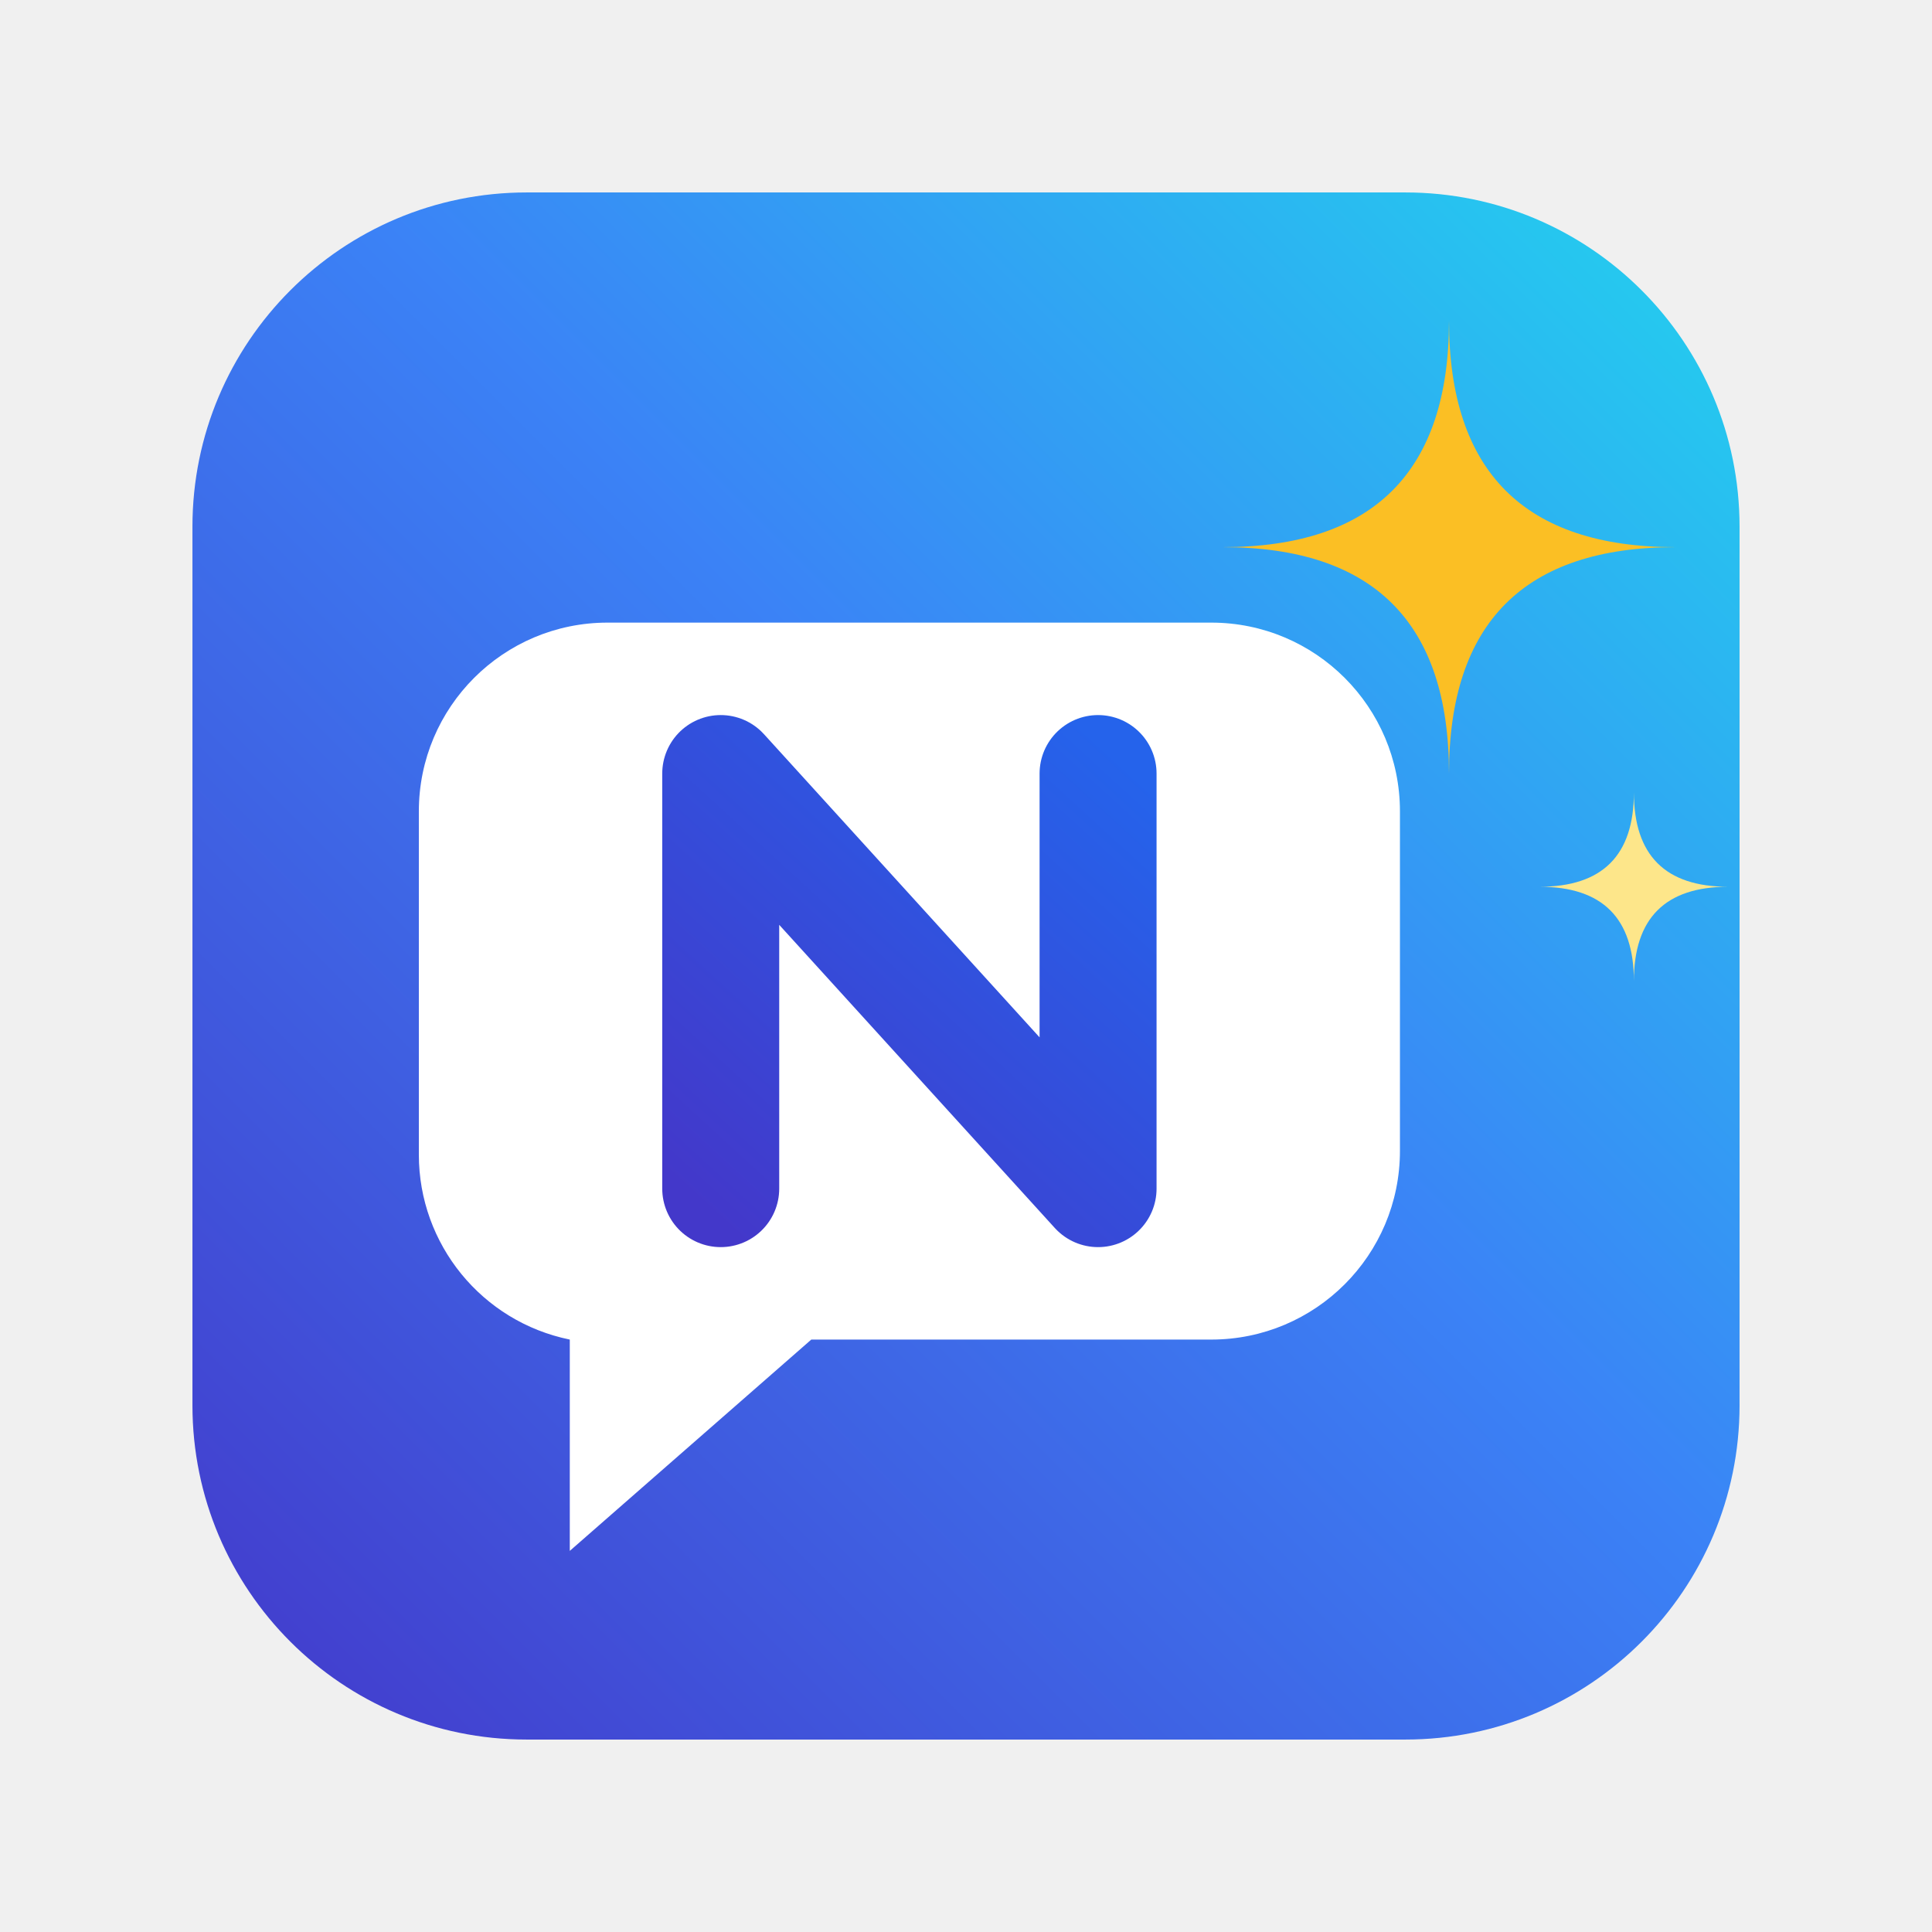
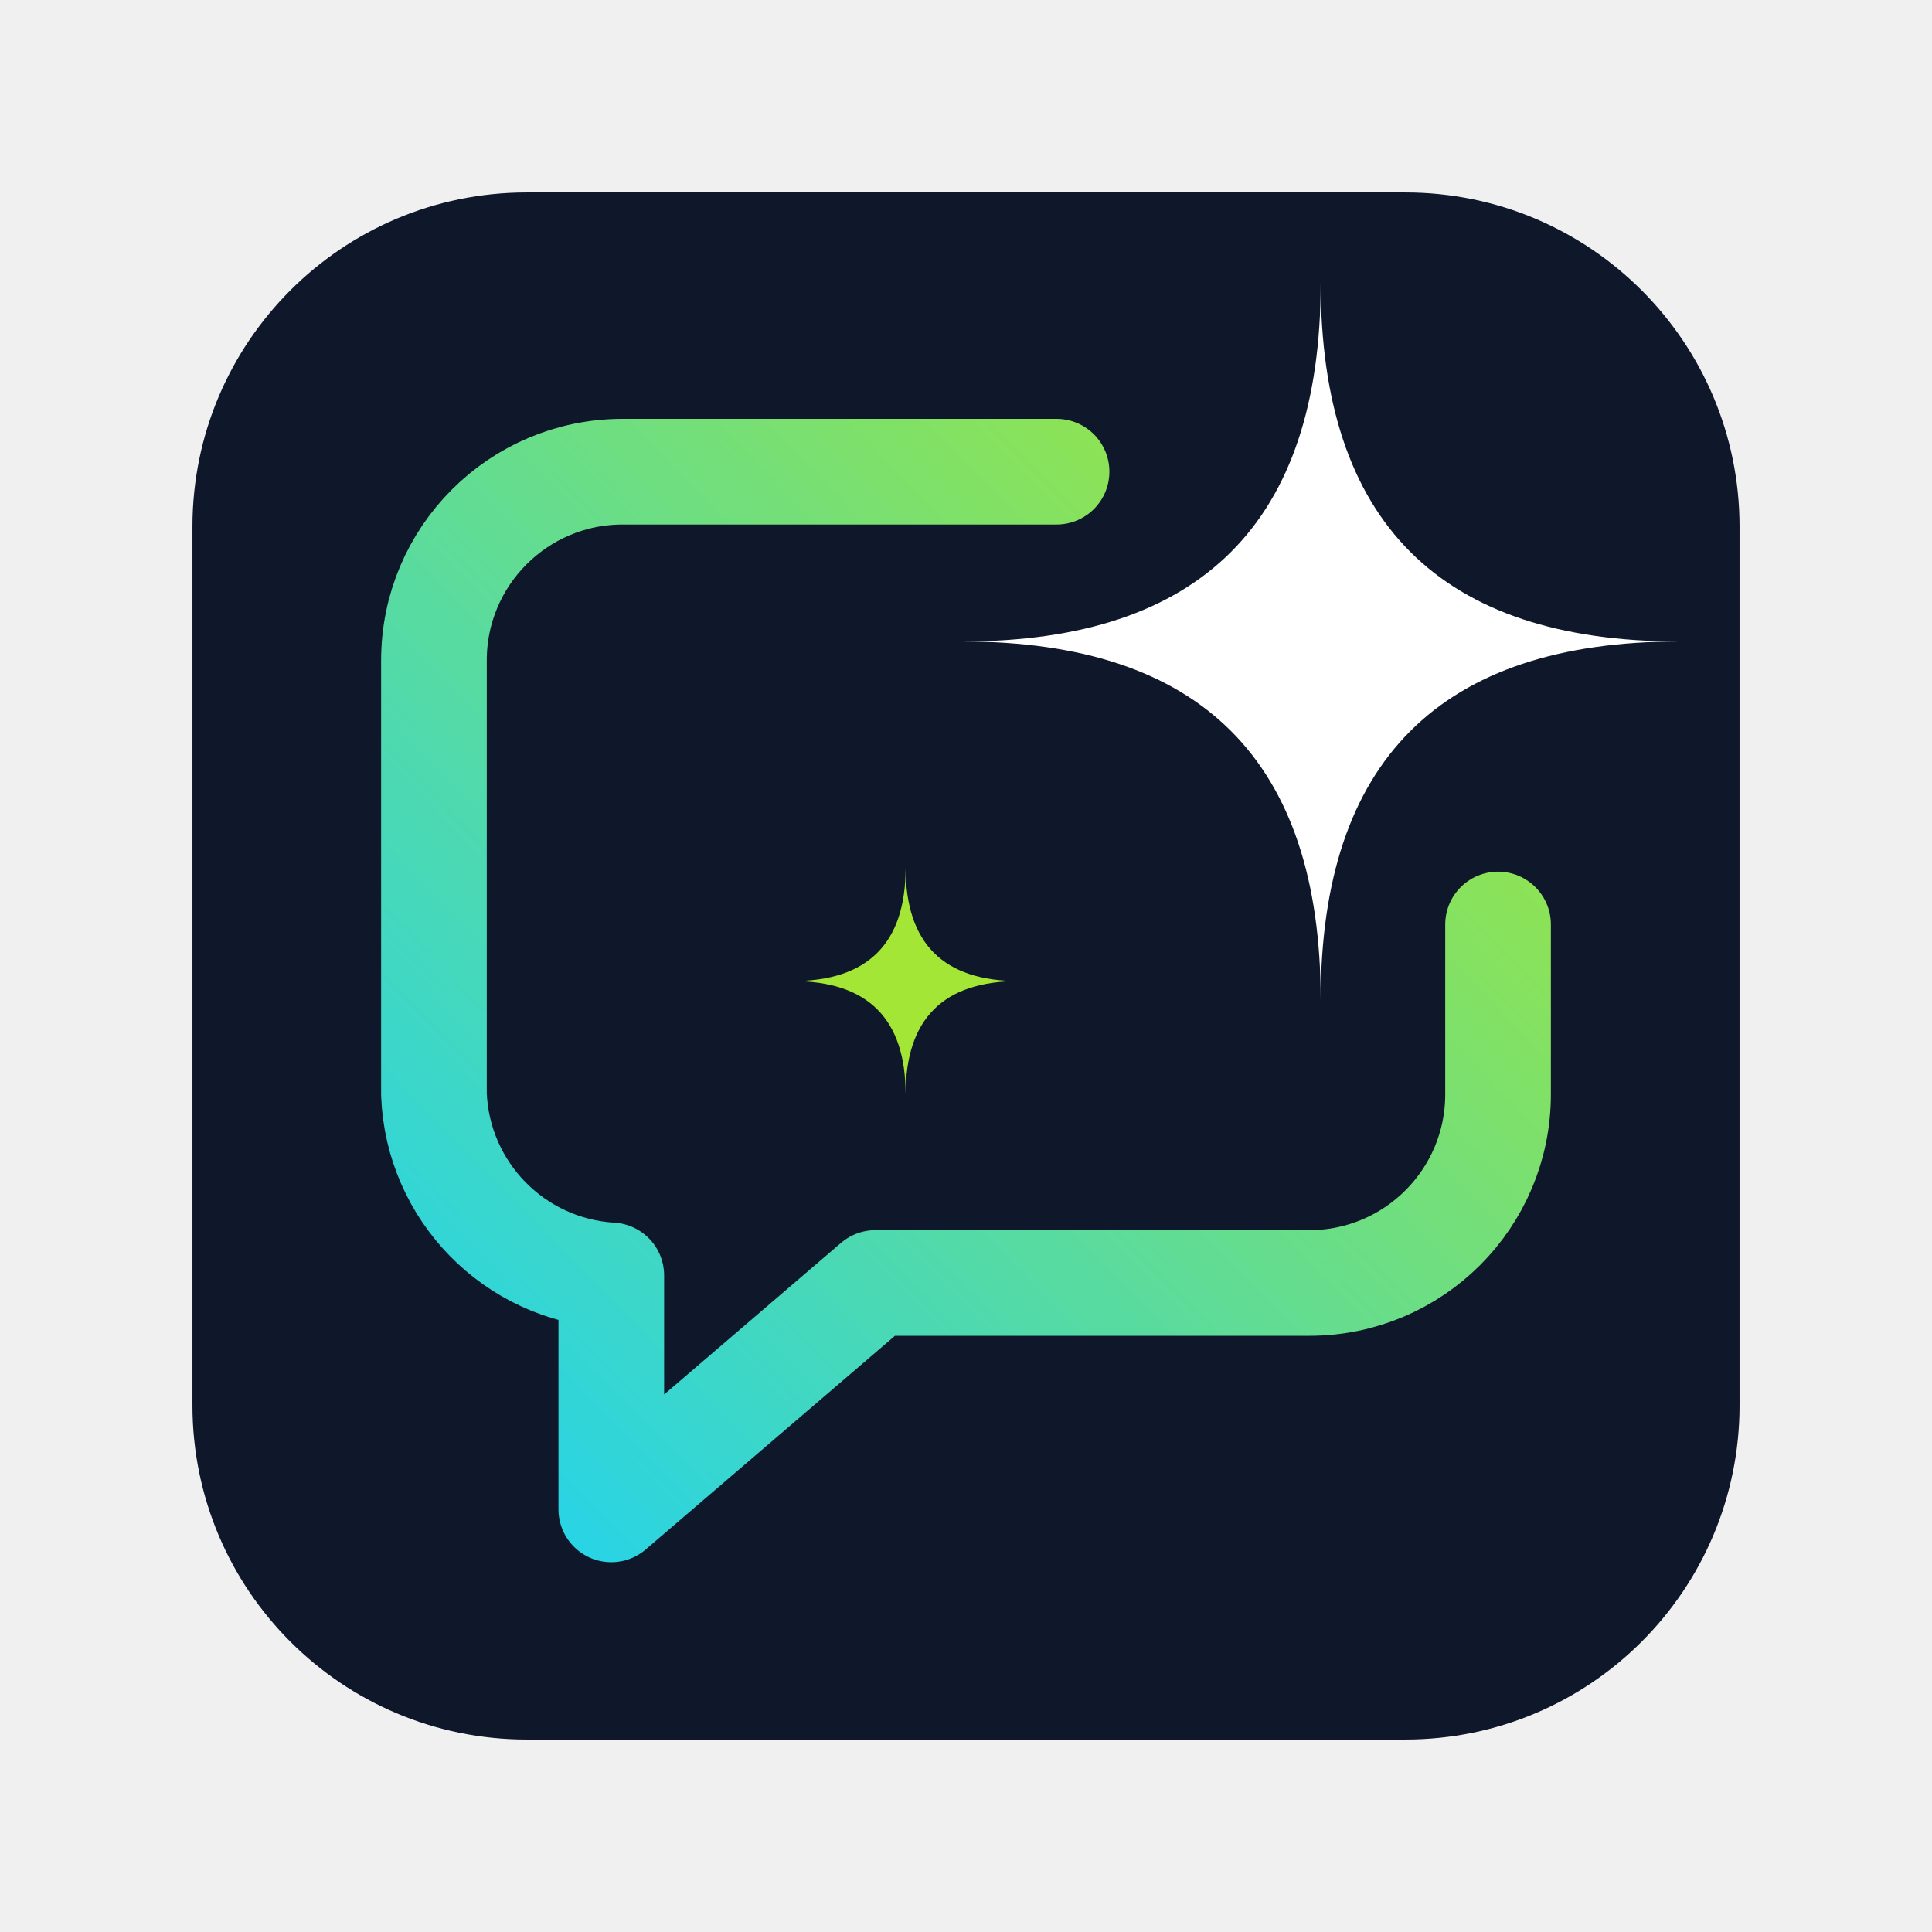
<svg xmlns="http://www.w3.org/2000/svg" viewBox="0 0 1024 1024">
  <defs>
-     <linearGradient id="bg" x1="102" y1="922" x2="922" y2="102" gradientUnits="userSpaceOnUse">
-       <stop offset="0" stop-color="#4338ca" />
-       <stop offset="0.55" stop-color="#3b82f6" />
-       <stop offset="1" stop-color="#22d3ee" />
-     </linearGradient>
-     <linearGradient id="ink" x1="372" y1="640" x2="592" y2="400" gradientUnits="userSpaceOnUse">
-       <stop offset="0" stop-color="#4338ca" />
-       <stop offset="1" stop-color="#2563eb" />
+     <linearGradient id="line" x1="230" y1="800" x2="794" y2="250" gradientUnits="userSpaceOnUse">
+       <stop offset="0" stop-color="#22d3ee" />
+       <stop offset="1" stop-color="#a3e635" />
    </linearGradient>
  </defs>
-   <rect fill="url(#bg)" x="102" y="102" width="820" height="820" rx="177.15" ry="177.15" />
-   <path fill="#ffffff" d="M322,330h320a100,100 0 0 1 100,100v180a100,100 0 0 1 -100,100h-212l-128,112v-112a100,100 0 0 1 -80,-98v-182a100,100 0 0 1 100,-100z" />
-   <path fill="none" stroke="url(#ink)" stroke-width="62" stroke-linecap="round" stroke-linejoin="round" d="M382,630v-220l200,220v-220" />
-   <path fill="#fbbf24" d="M768,170Q768,290 888,290Q768,290 768,410Q768,290 648,290Q768,290 768,170z" />
-   <path fill="#fde68a" d="M866,420Q866,470 916,470Q866,470 866,520Q866,470 816,470Q866,470 866,420z" />
+   <rect fill="#0f172a" x="102" y="102" width="820" height="820" rx="177.15" ry="177.15" />
+   <path fill="none" stroke="url(#line)" stroke-width="56" stroke-linecap="round" stroke-linejoin="round" d="M560,250H330a100,100 0 0 0 -100,100v230a100,100 0 0 0 94,96v124l140,-120h230a100,100 0 0 0 100,-100V490" />
+   <path fill="#ffffff" d="M700,150Q700,340 890,340Q700,340 700,530Q700,340 510,340Q700,340 700,150z" />
+   <path fill="#a3e635" d="M480,460Q480,520 540,520Q480,520 480,580Q480,520 420,520Q480,520 480,460z" />
</svg>
